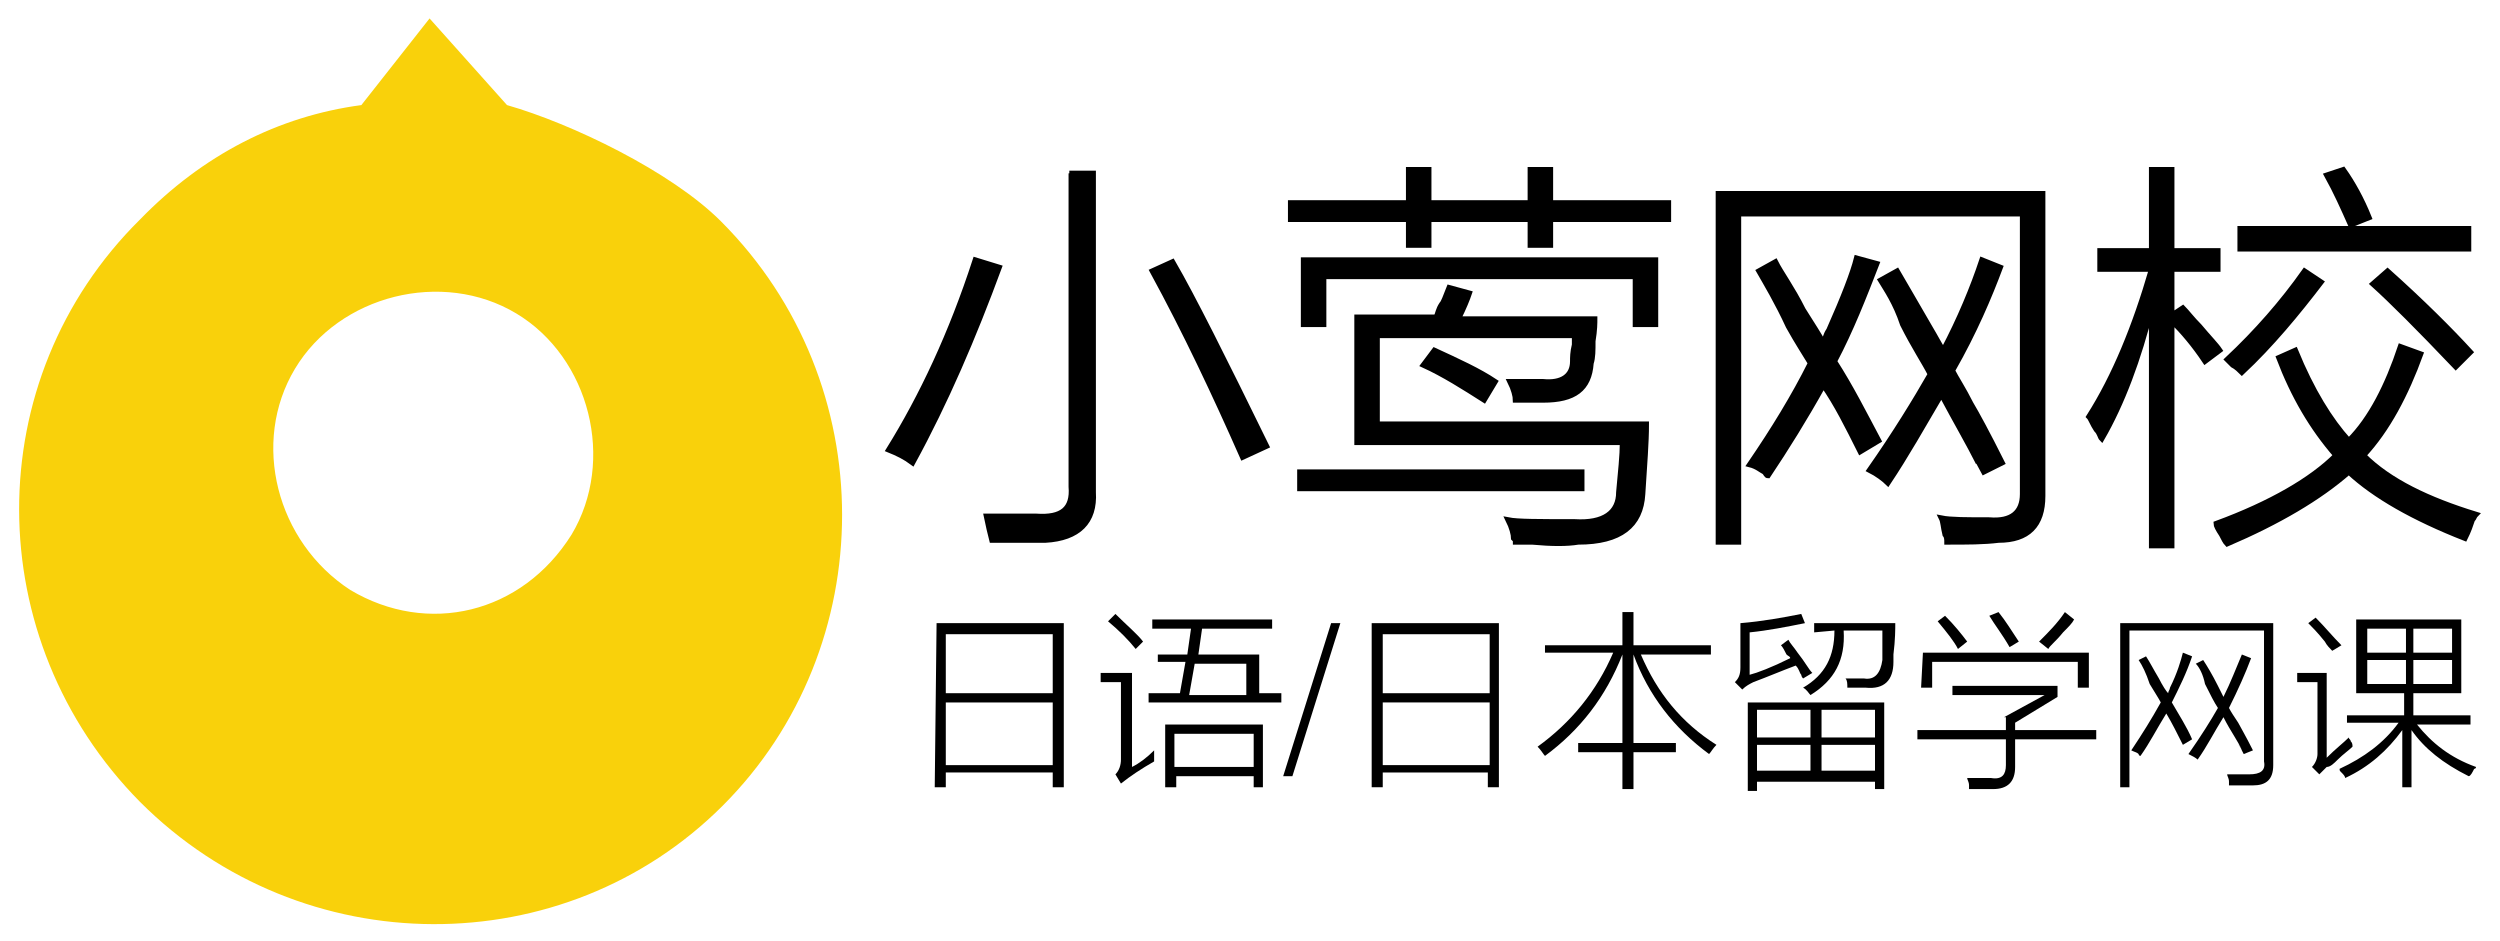
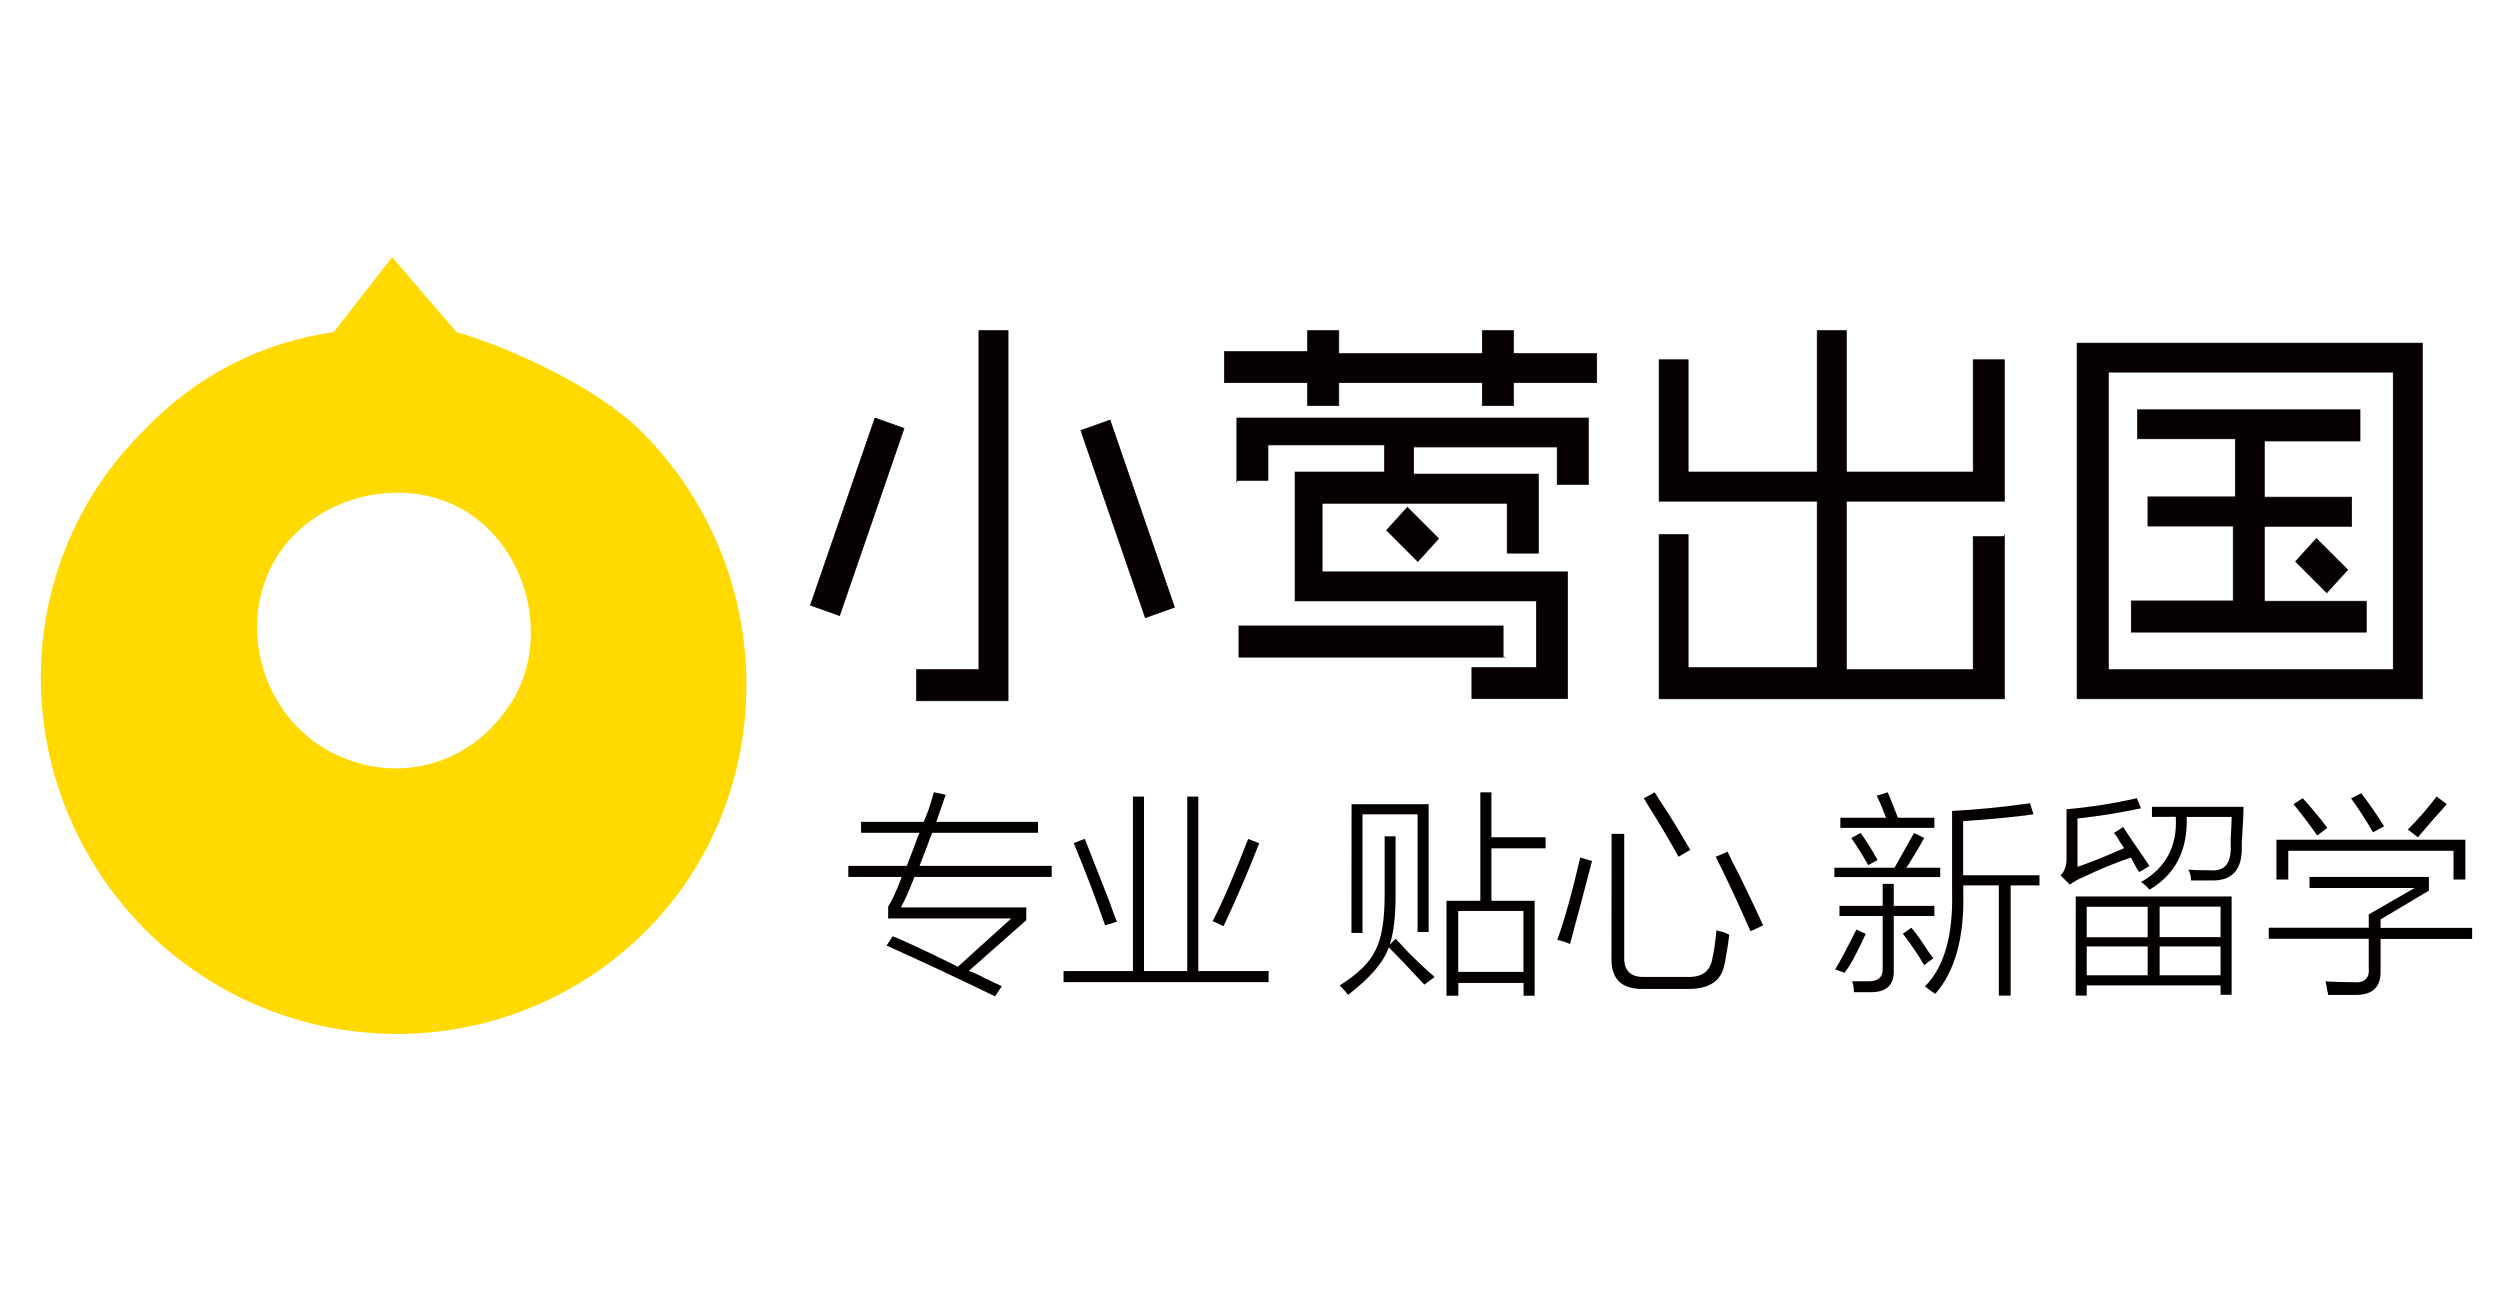
- <svg xmlns="http://www.w3.org/2000/svg" version="1.1" id="图层_1" x="0px" y="0px" viewBox="0 0 135.6 51" style="enable-background:new 0 0 135.6 51;" xml:space="preserve">
+ <svg xmlns="http://www.w3.org/2000/svg" version="1.1" id="图层_1" x="0px" y="0px" viewBox="0 0 1920 1000" style="enable-background:new 0 0 1920 1000;" xml:space="preserve">
  <style type="text/css">
- 	.st0{fill:#F9D10B;}
- 	.st1{stroke:#000000;stroke-width:0.283;stroke-miterlimit:10;}
+ 	.st0{
+ 	fill:#ffd900;
+ 	}
+ 	.st1{fill:#040000;}
+ 	.st2{fill:#070001;}
+ 	.st3{fill:none;stroke:#070001;stroke-width:0.5;}
</style>
-   <g>
-     <path class="st0" d="M27.5,5.7L23.3,1l-3.7,4.7c-4.5,0.6-8.6,2.7-12,6.2c-8.8,8.7-8.7,22.8,0,31.6c8.8,8.8,23,8.8,31.6,0.2   s8.7-22.9-0.1-31.7C36.4,9.3,31,6.7,27.5,5.7z M19,32c-4-2.6-5.4-8-3-12s8-5.4,12-3s5.4,8,3,12C28.3,33.3,23.2,34.5,19,32z" />
-   </g>
-   <g>
-     <g>
-       <g>
-         <path d="M50.8,33.8h6.9v8.9h-0.6v-0.8h-5.8v0.8h-0.6L50.8,33.8L50.8,33.8z M51.3,34.4v3.2h5.8v-3.2H51.3z M51.3,38.1v3.4h5.8     v-3.4H51.3z" />
-       </g>
-       <g>
-         <path d="M61.4,41.6c0.4-0.2,0.8-0.5,1.2-0.9c0,0.1,0,0.2,0,0.3c0,0.2,0,0.3,0,0.3c-0.7,0.4-1.3,0.8-1.8,1.2L60.5,42     c0.2-0.2,0.3-0.5,0.3-0.8V37h-1.1v-0.5h1.7V41.6z M61.6,35.2c-0.4-0.5-0.9-1-1.5-1.5l0.4-0.4c0.6,0.6,1.2,1.1,1.5,1.5L61.6,35.2z      M62.5,34.1v-0.5H69v0.5h-3.8L65,35.5h3.3v2.1h1.2v0.5h-7.2v-0.5H64l0.3-1.7h-1.5v-0.4h1.6l0.2-1.4     C64.6,34.1,62.5,34.1,62.5,34.1z M63.2,39.3h5.3v3.4H68v-0.6h-4.2v0.6h-0.6V39.3z M63.7,39.8v1.8H68v-1.8H63.7z M67.7,36h-2.9     l-0.3,1.7h3.1V36H67.7z" />
-       </g>
-       <g>
-         <path d="M72.2,33.8h0.5l-2.6,8.3h-0.5L72.2,33.8z" />
-       </g>
-       <g>
-         <path d="M74.4,33.8h6.9v8.9h-0.6v-0.8H75v0.8h-0.6V33.8z M75,34.4v3.2h5.8v-3.2H75z M75,38.1v3.4h5.8v-3.4H75z" />
-       </g>
-       <g>
-         <path d="M83.8,41c-0.1-0.1-0.2-0.3-0.4-0.5c1.8-1.3,3.2-3,4.1-5.1h-3.7V35H88v-1.8h0.6V35h4.2v0.5H89c0.9,2.1,2.2,3.7,4.1,4.9     c-0.2,0.2-0.3,0.4-0.4,0.5c-1.9-1.4-3.3-3.2-4.1-5.4l0,0v4.8h2.3v0.5h-2.3v2H88v-2h-2.4v-0.5H88v-4.8l0,0     C87.1,37.8,85.7,39.6,83.8,41z" />
-       </g>
-       <g>
-         <path d="M96.6,35l0.4-0.3c0.1,0.2,0.3,0.4,0.5,0.7c0.4,0.5,0.6,0.9,0.8,1.1l-0.5,0.3c0,0-0.1-0.1-0.1-0.2     c-0.1-0.1-0.1-0.3-0.3-0.5c-0.8,0.3-1.5,0.6-2.3,0.9c-0.2,0.1-0.4,0.2-0.6,0.4L94.1,37c0.2-0.2,0.3-0.4,0.3-0.8v-2.4     c1.2-0.1,2.3-0.3,3.3-0.5l0.2,0.5c-1,0.2-2,0.4-3,0.5v2.3c0.4-0.1,1.2-0.4,2.2-0.9c0-0.1-0.1-0.1-0.2-0.2     C96.8,35.3,96.7,35.1,96.6,35z M94.8,38.1h7.4v4.7h-0.5v-0.4h-6.4v0.5h-0.5V38.1z M95.3,38.5V40h2.9v-1.5H95.3z M95.3,40.4v1.4     h2.9v-1.4H95.3z M98.4,34.3v-0.5h4.4c0,0.3,0,0.9-0.1,1.7c0,0.2,0,0.3,0,0.4c0,1-0.5,1.5-1.5,1.4c-0.4,0-0.8,0-1,0     c0-0.2,0-0.4-0.1-0.5c0.2,0,0.5,0,1,0c0.6,0.1,0.9-0.3,1-1c0-0.1,0-0.3,0-0.6c0-0.5,0-0.8,0-1H100c0.1,1.6-0.5,2.7-1.8,3.5     c-0.1-0.1-0.2-0.3-0.4-0.4c1.2-0.7,1.7-1.7,1.7-3.1L98.4,34.3L98.4,34.3z M101.7,38.5h-2.9V40h2.9V38.5z M98.8,40.4v1.4h2.9v-1.4     H98.8z" />
-       </g>
-       <g>
-         <path d="M108.7,38.9l2.2-1.2h-5v-0.5h5.7v0.6l-2.3,1.4v0.4h4.4v0.5h-4.4v1.5c0,0.8-0.4,1.2-1.2,1.2c-0.4,0-0.8,0-1.3,0     c0-0.1,0-0.1,0-0.2c0-0.2-0.1-0.3-0.1-0.4c0.4,0,0.8,0,1.3,0c0.6,0.1,0.8-0.2,0.8-0.7v-1.4H104v-0.5h4.8v-0.7H108.7z M104.3,35.4     h9v1.9h-0.6v-1.4h-7.9v1.4h-0.6L104.3,35.4L104.3,35.4z M105.1,33.7l0.4-0.3c0.5,0.5,0.9,1,1.2,1.4l-0.5,0.4     C106,34.8,105.6,34.3,105.1,33.7z M107.9,33.4l0.5-0.2c0.4,0.5,0.7,1,1.1,1.6l-0.5,0.3C108.6,34.4,108.2,33.9,107.9,33.4z      M111.1,35.2l-0.5-0.4c0.5-0.5,1-1,1.4-1.6l0.5,0.4c-0.1,0.2-0.3,0.4-0.6,0.7C111.5,34.8,111.2,35,111.1,35.2z" />
-       </g>
-       <g>
-         <path d="M115.5,42.7H115v-8.9h8.3v7.7c0,0.8-0.4,1.1-1.1,1.1c-0.4,0-0.8,0-1.3,0c0-0.1,0-0.1,0-0.2c0-0.2-0.1-0.3-0.1-0.4     c0.2,0,0.6,0,1.2,0s0.9-0.2,0.8-0.7v-7.1h-7.3V42.7z M116,35.8l0.4-0.2c0.2,0.3,0.4,0.7,0.7,1.2c0.2,0.4,0.4,0.7,0.5,0.8     c0-0.1,0.1-0.2,0.1-0.3c0.4-0.8,0.6-1.5,0.7-1.9l0.5,0.2c-0.3,0.9-0.7,1.7-1.1,2.5c0.4,0.7,0.8,1.3,1.1,2l-0.5,0.3     c-0.3-0.6-0.6-1.2-0.9-1.7c-0.5,0.8-0.9,1.6-1.4,2.3c0,0-0.1,0-0.1-0.1c-0.1-0.1-0.2-0.1-0.4-0.2c0.6-0.9,1.1-1.7,1.6-2.6     c-0.1-0.2-0.3-0.5-0.6-1C116.4,36.5,116.2,36.1,116,35.8z M119.1,36l0.4-0.2c0.2,0.3,0.5,0.8,0.8,1.4c0.1,0.2,0.2,0.4,0.3,0.6     c0.4-0.8,0.7-1.6,1-2.3l0.5,0.2c-0.3,0.8-0.7,1.7-1.2,2.7c0.1,0.2,0.3,0.5,0.5,0.8c0.1,0.2,0.4,0.7,0.8,1.5l-0.5,0.2     c-0.3-0.6-0.4-0.7-0.1-0.2c-0.2-0.5-0.6-1-1-1.8c-0.5,0.8-0.9,1.6-1.4,2.3c-0.1-0.1-0.3-0.2-0.5-0.3c0.7-1,1.2-1.8,1.6-2.5     c-0.2-0.3-0.4-0.7-0.7-1.3C119.5,36.6,119.3,36.2,119.1,36z" />
-       </g>
-       <g>
-         <path d="M126.2,36.5v4.6c0.5-0.5,0.9-0.8,1.2-1.1c0,0.1,0.1,0.1,0.1,0.2c0.1,0.1,0.1,0.2,0.1,0.3c-0.2,0.2-0.5,0.4-0.8,0.7     c-0.2,0.2-0.4,0.4-0.6,0.4c0,0-0.1,0.1-0.2,0.2c-0.1,0.1-0.2,0.2-0.2,0.2l-0.4-0.4c0.2-0.2,0.3-0.5,0.3-0.7V37h-1.1v-0.5H126.2z      M126.5,35.3c-0.1-0.1-0.3-0.3-0.4-0.5c-0.4-0.5-0.7-0.8-0.9-1l0.4-0.3c0.5,0.5,0.9,1,1.4,1.5L126.5,35.3z M127.3,38.8h3.1v-1.2     h-2.6v-4h5.7v4h-2.6v1.2h3.1v0.5h-2.9c0.8,1,1.8,1.8,3.2,2.3c0,0,0,0.1-0.1,0.1c-0.1,0.2-0.2,0.4-0.3,0.4     c-1.4-0.7-2.4-1.5-3.1-2.5v3.1h-0.5v-3.1c-0.8,1.1-1.8,2-3.1,2.6c0-0.1-0.1-0.2-0.2-0.3s-0.1-0.1-0.1-0.2     c1.3-0.6,2.4-1.4,3.2-2.5h-2.8V38.8z M128.4,34.1v1.3h2.1v-1.3H128.4z M128.4,35.8v1.3h2.1v-1.3H128.4z M133,34.1h-2.1v1.3h2.1     V34.1z M130.9,35.8v1.3h2.1v-1.3H130.9z" />
-       </g>
-     </g>
-     <g>
-       <path class="st1" d="M52.9,14.1l1.3,0.4c-1.4,3.8-2.9,7.3-4.7,10.6c-0.4-0.3-0.8-0.5-1.3-0.7C50,21.5,51.6,18.1,52.9,14.1z     M58,9.4h1.3v17.3c0.1,1.6-0.8,2.5-2.6,2.6c-0.9,0-1.9,0-2.9,0c-0.1-0.4-0.2-0.8-0.3-1.3c0.9,0,1.8,0,2.7,0c1.4,0.1,2-0.4,1.9-1.6    v-17H58z M62.5,14.7l1.1-0.5c1.1,1.9,2.8,5.3,5.1,10l-1.3,0.6C65.9,21.4,64.3,18,62.5,14.7z" />
-       <path class="st1" d="M70,11h6.4V9.2h1.1V11H83V9.2h1.1V11h6.4v0.9h-6.4v1.4H83v-1.4h-5.5v1.4h-1.1v-1.4H70V11z M70.5,25.6h15.3    v0.9H70.5V25.6z M70.7,14.1h19.1v3.5h-1.1V15H71.8v2.6h-1.1C70.7,17.6,70.7,14.1,70.7,14.1z M73.6,23.8v-6.6h4.3    c0.1-0.2,0.1-0.4,0.3-0.7c0.1-0.1,0.2-0.4,0.4-0.9l1.1,0.3c-0.1,0.3-0.3,0.8-0.6,1.4h7.4c0,0.2,0,0.6-0.1,1.2c0,0.5,0,0.9-0.1,1.2    c-0.1,1.4-0.9,2-2.6,2c-0.7,0-1.2,0-1.5,0c0-0.2-0.1-0.6-0.3-1c0.6,0,1.2,0,1.8,0c1,0.1,1.6-0.3,1.6-1.1c0-0.2,0-0.5,0.1-0.9    c0-0.2,0-0.4,0-0.5H74.7V23h14.6c0,1-0.1,2.2-0.2,3.8c-0.1,1.7-1.2,2.6-3.5,2.6c-0.6,0.1-1.4,0.1-2.5,0c-0.4,0-0.7,0-0.9,0    c0-0.1,0-0.1-0.1-0.2c0-0.2-0.1-0.6-0.3-1c0.5,0.1,1.7,0.1,3.6,0.1c1.6,0.1,2.4-0.5,2.4-1.6c0.1-1.1,0.2-2,0.2-2.7H73.6V23.8z     M80.5,21.7c-1.1-0.7-2.2-1.4-3.3-1.9l0.6-0.8c1.3,0.6,2.4,1.1,3.3,1.7L80.5,21.7z" />
-       <path class="st1" d="M94.3,29.4h-1.1V10.5h17.6v16.4c0,1.6-0.8,2.4-2.4,2.4c-0.8,0.1-1.7,0.1-2.8,0.1c0-0.1,0-0.3-0.1-0.4    c-0.1-0.4-0.1-0.7-0.2-0.9c0.5,0.1,1.4,0.1,2.6,0.1c1.2,0.1,1.8-0.4,1.8-1.4V11.6H94.3V29.4z M95.4,14.7l0.9-0.5    c0.3,0.6,0.9,1.4,1.5,2.6c0.5,0.8,0.9,1.4,1.1,1.8c0.1-0.2,0.1-0.4,0.3-0.7c0.8-1.8,1.3-3.1,1.5-3.9l1.1,0.3    c-0.7,1.8-1.4,3.6-2.3,5.3c0.9,1.4,1.6,2.8,2.4,4.3l-1,0.6c-0.7-1.4-1.3-2.6-2-3.6c-1,1.8-2,3.4-3,4.9c-0.1,0-0.1-0.1-0.2-0.2    c-0.2-0.1-0.4-0.3-0.8-0.4c1.3-1.9,2.4-3.7,3.3-5.5c-0.3-0.5-0.7-1.1-1.2-2C96.4,16.4,95.8,15.4,95.4,14.7z M102,15.2l0.9-0.5    c0.4,0.7,1,1.7,1.8,3.1c0.3,0.5,0.5,0.9,0.7,1.2c0.9-1.7,1.6-3.4,2.1-4.9l1,0.4c-0.6,1.6-1.4,3.5-2.6,5.6c0.2,0.4,0.6,1,1,1.8    c0.3,0.5,0.9,1.6,1.7,3.2l-1,0.5c-0.7-1.3-0.8-1.5-0.3-0.5c-0.5-1-1.2-2.2-2-3.7c-1,1.7-1.9,3.3-2.9,4.8c-0.2-0.2-0.6-0.5-1-0.7    c1.4-2,2.5-3.8,3.3-5.2c-0.3-0.6-0.9-1.5-1.5-2.7C102.8,16.4,102.3,15.7,102,15.2z" />
-       <path class="st1" d="M114,23.8c-0.1-0.1-0.1-0.3-0.3-0.5c-0.2-0.3-0.3-0.6-0.4-0.7c1.4-2.2,2.5-4.9,3.4-8h-2.8v-1h2.8V9.2h1.1v4.4    h2.5v1h-2.5v2.5l0.6-0.4c0.2,0.2,0.5,0.6,0.9,1c0.5,0.6,0.9,1,1.1,1.3l-0.8,0.6c-0.6-0.9-1.2-1.6-1.8-2.2v12.2h-1.1V16.7    C116,19.5,115.1,21.9,114,23.8z M133.7,29.2c-2.8-1.1-4.9-2.3-6.3-3.6c-1.6,1.4-3.8,2.7-6.6,3.9c-0.1-0.1-0.2-0.3-0.3-0.5    c-0.2-0.3-0.3-0.5-0.3-0.6c3-1.1,5.2-2.4,6.5-3.7c-1.3-1.5-2.3-3.2-3.1-5.3l0.9-0.4c0.9,2.2,1.9,3.8,2.9,4.9    c1.2-1.2,2.1-3,2.8-5.1l1.1,0.4c-0.8,2.2-1.8,4.1-3.1,5.5c1.4,1.4,3.5,2.4,6.1,3.2c-0.1,0.1-0.1,0.2-0.2,0.3    C134,28.5,133.9,28.8,133.7,29.2z M125,14.7l0.9,0.6c-1.3,1.7-2.7,3.4-4.3,4.9c-0.1-0.1-0.3-0.3-0.5-0.4c-0.2-0.2-0.3-0.3-0.3-0.3    C122.4,18,123.8,16.4,125,14.7z M121.5,12.4h12.4v1.1h-12.4C121.5,13.5,121.5,12.4,121.5,12.4z M126.2,9.5l0.9-0.3    c0.5,0.7,1,1.6,1.4,2.6l-1,0.4C127.1,11.3,126.7,10.4,126.2,9.5z M128.7,15.4l0.8-0.7c1.9,1.7,3.4,3.2,4.5,4.4l-0.8,0.8    C131.2,17.8,129.7,16.3,128.7,15.4z" />
-     </g>
-   </g>
+   <path class="st0" d="M350.6,255l-49.5-57.5L256.4,255C202,263,152.5,286.9,111,330C4,435.5,5.6,606.4,111,713.4  c107,107,277.9,107,383.4,3.2c105.4-103.8,105.4-278-1.6-385C459.2,298.1,393.7,267.7,350.6,255 M248.4,574.4  c-49.5-30.4-65.5-97.4-36.7-145.4c28.8-47.9,97.4-65.5,145.4-36.7c47.9,28.8,65.5,97.5,36.7,145.4  C361.8,590.4,299.5,604.8,248.4,574.4" />
+   <path class="st1" d="M682.1,705.4v-9.1c3.5-5.6,6.9-13.2,10.4-22.8h-41v-8.5h44.9c1.3-3.5,3.5-9.1,6.5-16.9c1.3-3.9,2.4-6.7,3.3-8.5  h-44.9v-8.4h48.1c2.6-5.6,5.2-13.2,7.8-22.8l9.1,2c-2.2,6.5-4.6,13.5-7.2,20.8h78.1v8.4H716c-0.9,1.8-2,4.6-3.3,8.5  c-3,7.8-5.2,13.4-6.5,16.9h101.5v8.5H702.3c-3.5,9.1-6.9,16.9-10.4,23.4h96.3v9.8l-44.2,39c3,0.9,7.4,2.8,13,5.9  c5.6,2.6,9.8,4.6,12.4,5.8l-5.2,7.8c-29.5-14.3-57.2-27.3-83.3-39l4.6-7.1c1.3,0.4,3.5,1.3,6.5,2.6c18.2,8.2,32.7,15.2,43.6,20.8  l41-37.1H682.1z" />
+   <path class="st1" d="M911.8,611.8h8.5v134h54v8.5H816.8v-8.5h53.3v-134h8.5v134h33.2L911.8,611.8L911.8,611.8z M848.7,710.6  c-7.4-21.2-15.4-42.3-24.1-63.1l8.5-3.3c3.9,10,10.2,26,18.9,48.1c2.6,7.4,4.5,12.6,5.8,15.6L848.7,710.6z M939.7,711.3l-8.4-3.9  c6.9-13,16-34,27.3-63.1l8.5,3.3C958.8,668.8,949.7,690.1,939.7,711.3" />
+   <path class="st1" d="M1093.9,756.2c-10-10.8-19.1-20.4-27.3-28.6c-3.9,11.3-14.3,23.4-31.2,36.4c-1.8-2.2-3.9-4.6-6.5-7.2  c13.9-8.7,23-17.6,27.3-26.7c4.8-9.1,7.2-23.2,7.2-42.3v-45.5h8.4v46.2c0,15.6-1.5,28-4.5,37.1l4.5-4.6c2.2,2.2,5.4,5.6,9.8,10.4  c8.2,8.2,15,14.5,20.2,18.9L1093.9,756.2z M1038,617.6h59.2v98.2h-8.5v-90.4h-42.3v91.1h-8.5L1038,617.6L1038,617.6z M1136.9,608.5  h8.5V643h41.6v8.5h-41.6v40.3h33.2v72.9h-8.5v-9.8h-50.1v9.8h-9.1v-72.9h26L1136.9,608.5L1136.9,608.5z M1119.9,746.4h50.1v-46.8  h-50.1V746.4z" />
+   <path class="st1" d="M1213.6,658.6l9.1,2.6c-5.6,21.7-11.3,42.9-16.9,63.8c-3-1.3-6.3-2.4-9.8-3.2  C1201.7,706.1,1207.5,685.1,1213.6,658.6 M1237.7,640.4h9.7v94.3c-0.4,10.9,5,16,16.2,15.6h31.9c11.3,0.4,17.8-4.1,19.5-13.7  c1.3-5.6,2.4-13,3.2-22.1c1.3,0.4,3,0.9,5.2,1.3c2.2,0.9,3.7,1.5,4.6,2c-0.4,4.8-1.3,10.6-2.6,17.6c-0.4,3-0.9,5.2-1.3,6.5  c-2.6,11.7-11.7,17.6-27.3,17.6h-35.8c-15.6,0-23.4-7.6-23.4-22.8L1237.7,640.4L1237.7,640.4z M1289.1,658  c-6.1-11.3-15-26.2-26.7-44.9l8.4-4.6c1.3,2.2,3.3,5.2,5.8,9.1c6.1,9.1,13.2,20.8,21.5,35.1L1289.1,658z M1344.4,715.2  c-8.7-19.9-17.6-39-26.7-57.2l9.1-3.9c1.7,3.9,4.8,10,9.1,18.2c8.2,16.9,14.3,29.7,18.2,38.4L1344.4,715.2z" />
+   <path class="st1" d="M1408.8,666.4h46.2c5.2-9.1,10.2-18,15-26.7l7.8,3.9c-4.3,7.8-8.9,15.4-13.7,22.8h26v7.2h-81.3L1408.8,666.4  L1408.8,666.4z M1425.7,713.9l7.2,3.3c-6.5,14.3-11.9,24.3-16.3,29.9l-7.2-2.6C1412.9,738.9,1418.3,728.7,1425.7,713.9   M1445.9,678.8h8.5v16.9h31.2v7.8h-31.2v41.6c0.4,10.8-5,16.5-16.3,16.9h-14.3c0-2.6-0.4-5.4-1.3-8.4h13c6.9,0,10.4-3.1,10.4-9.1  v-41h-33.2v-7.8h33.2L1445.9,678.8L1445.9,678.8L1445.9,678.8z M1441.3,611.1l8.5-2.6c2.6,6.1,5.2,12.6,7.8,19.5h28v7.8h-72.2V628  h35.1C1445.9,621.1,1443.5,615.5,1441.3,611.1 M1421.8,643.6l7.2-3.9c4.3,6.1,8.7,13,13,20.8l-7.2,3.9  C1430.4,656.7,1426.1,649.7,1421.8,643.6 M1477.7,741.2c-3.9-6.9-9.3-15-16.3-24.1l6.5-4.6c3.5,3.9,7.8,10,13,18.2  c1.7,2.2,3,3.9,3.9,5.2L1477.7,741.2z M1478.4,757.5c14.7-14.7,21.7-39,20.8-72.9v-61.8c17.8-0.9,37.7-2.8,59.9-5.9l2.6,8.5  c-15.6,2.2-33.6,3.9-54,5.2v41.6h58.6v7.8h-22.1v84.6h-9.1v-84.6h-27.3v5.2c0.9,34.7-6.3,60.7-21.5,78.1  C1483.6,761.6,1481,759.7,1478.4,757.5" />
+   <path class="st1" d="M1623.5,639.7l7.1-4.5c1.7,2.6,4.3,6.5,7.8,11.7c6.1,8.7,10.2,14.8,12.4,18.2l-7.8,4.6  c-0.4-0.4-1.1-1.3-1.9-2.6c-0.9-1.7-2.4-4.6-4.6-8.5c-12.6,4.3-24.7,9.3-36.4,15c-3.5,1.3-6.9,3.2-10.4,5.8l-7.2-7.1  c3-3,4.6-7.2,4.6-12.4v-38.4c19.1-1.7,37.1-4.6,54-8.5l3.2,7.8c-16.5,3.5-32.8,6.1-48.8,7.8v37.1c6.9-2.2,18.9-6.9,35.8-14.3  c-0.4-0.9-1.3-2.2-2.6-3.9C1626.5,643.6,1624.8,641,1623.5,639.7 M1594.2,688.5h119.7V764h-8.5v-7.2h-102.8v7.8h-8.5L1594.2,688.5  L1594.2,688.5z M1602.6,719.8h46.8v-23.4h-46.8V719.8z M1602.6,749h46.8v-22.1h-46.8V749z M1652.7,627.4v-7.8h70.3  c0,5.2-0.4,14.3-1.3,27.3v5.9c-0.4,16-8.2,23.8-23.4,23.4h-15.6c0-3-0.7-5.8-2-8.4c3,0.4,8.7,0.6,16.9,0.6  c10,0.9,15.1-4.3,15.6-15.6v-9.1c0.4-7.4,0.7-12.8,0.7-16.3h-34.5c0.8,25.6-8.7,44.2-28.6,55.9c-1.7-2.2-3.9-4.1-6.5-5.9  c19.1-10.8,28-27.5,26.7-50.1L1652.7,627.4L1652.7,627.4z M1705.4,696.3h-46.8v23.4h46.8V696.3z M1658.6,749h46.8v-22.1h-46.8V749z" />
+   <path class="st1" d="M1819.3,702.2l35.1-20.2h-80.7v-8.5h91.7V684l-37.1,22.1v6.5h70.3v8.5h-70.3v24.1c0.4,12.6-5.9,18.9-18.9,18.9  H1788c0-0.9-0.2-2-0.7-3.3c-0.4-3-0.9-5.4-1.3-7.1c6.5,0.4,13.4,0.6,20.8,0.6c9.1,0.9,13.2-2.8,12.4-11.1V721h-76.8v-8.5h76.8V702.2  z M1748.3,644.9h145.1v30.6h-9.1v-22.1h-126.9v22.1h-9.1V644.9z M1761.4,617.6l7.1-4.6c7.8,8.7,14.1,16.3,18.9,22.8l-7.8,5.9  C1775.2,635.2,1769.2,627.2,1761.4,617.6 M1805.6,613.1l7.8-3.9c6.1,7.8,11.9,16.3,17.6,25.4l-8.5,4.6  C1816.9,629.6,1811.2,620.9,1805.6,613.1 M1857,643l-7.8-5.9c8.2-8.2,15.6-16.7,22.1-25.4l7.8,5.9c-2.2,2.6-5.6,6.5-10.4,11.7  C1863.5,635.4,1859.6,640,1857,643" />
+   <path class="st2" d="M694.3,329l-49.5,143.8l-22.4-8L672,321L694.3,329z M774.2,253.9v284.3h-70.3v-24h47.9V253.9H774.2z   M852.5,322.6L902,466.4l-22.4,8l-49.5-143.8L852.5,322.6z" />
+   <path class="st3" d="M694.3,329l-49.5,143.8l-22.4-8L672,321L694.3,329z M774.2,253.9v284.3h-70.3v-24h47.9V253.9H774.2z   M852.5,322.6L902,466.4l-22.4,8l-49.5-143.8L852.5,322.6z" />
+   <path class="st2" d="M1226.3,293.9h-63.9v17.6h-24v-17.6h-110.2v17.6h-24v-17.6h-63.9v-24h63.9v-16h24v17.6h110.2v-17.6h24v17.6  h63.9L1226.3,293.9L1226.3,293.9z M949.9,370.5V321h270v51.1h-24v-28.8h-110.2v20.8h95.8v60.7h-24v-38.3h-142.1v52.7h188.5v97.4  h-73.5v-24h49.5v-51.1H994.6v-99h68.7v-20.8h-89.5v27.2h-24L949.9,370.5L949.9,370.5L949.9,370.5z M1156,504.7H951.5v-24h202.9v24  H1156z M1088.9,431.2l-24-24l16-17.6l24,24L1088.9,431.2z" />
+   <path class="st3" d="M1226.3,293.9h-63.9v17.6h-24v-17.6h-110.2v17.6h-24v-17.6h-63.9v-24h63.9v-16h24v17.6h110.2v-17.6h24v17.6  h63.9L1226.3,293.9L1226.3,293.9z M949.9,370.5V321h270v51.1h-24v-28.8h-110.2v20.8h95.8v60.7h-24v-38.3h-142.1v52.7h188.5v97.4  h-73.5v-24h49.5v-51.1H994.6v-99h68.7v-20.8h-89.5v27.2h-24L949.9,370.5L949.9,370.5L949.9,370.5z M1156,504.7H951.5v-24h202.9v24  H1156z M1088.9,431.2l-24-24l16-17.6l24,24L1088.9,431.2z" />
+   <polygon class="st2" points="1539.4,410.5 1539.4,536.7 1274.2,536.7 1274.2,410.5 1296.5,410.5 1296.5,512.7 1395.6,512.7   1395.6,384.9 1274.2,384.9 1274.2,276.3 1296.5,276.3 1296.5,362.5 1395.6,362.5 1395.6,253.9 1418,253.9 1418,362.5 1515.4,362.5   1515.4,276.3 1539.4,276.3 1539.4,384.9 1418,384.9 1418,514.3 1515.4,514.3 1515.4,412.1 1539.4,412.1 " />
+   <polygon class="st3" points="1539.4,410.5 1539.4,536.7 1274.2,536.7 1274.2,410.5 1296.5,410.5 1296.5,512.7 1395.6,512.7   1395.6,384.9 1274.2,384.9 1274.2,276.3 1296.5,276.3 1296.5,362.5 1395.6,362.5 1395.6,253.9 1418,253.9 1418,362.5 1515.4,362.5   1515.4,276.3 1539.4,276.3 1539.4,384.9 1418,384.9 1418,514.3 1515.4,514.3 1515.4,412.1 1539.4,412.1 " />
+   <path class="st2" d="M1860.4,536.7h-265.2V263.5h265.2V536.7z M1619.2,514.3h218.8V285.8h-218.8V514.3z M1817.3,485.5h-180.5v-24  h78.3v-57.5h-65.5v-22.4h67.1V337h-75.1v-22.3h170.9v24H1739v43.1h67.1v22.4H1739v57.5h78.3L1817.3,485.5L1817.3,485.5z M1787,455.2  l-24-24l16-17.6l24,24L1787,455.2z" />
+   <path class="st3" d="M1860.4,536.7h-265.2V263.5h265.2V536.7z M1619.2,514.3h218.8V285.8h-218.8V514.3z M1817.3,485.5h-180.5v-24  h78.3v-57.5h-65.5v-22.4h67.1V337h-75.1v-22.3h170.9v24H1739v43.1h67.1v22.4H1739v57.5h78.3L1817.3,485.5L1817.3,485.5z M1787,455.2  l-24-24l16-17.6l24,24L1787,455.2z" />
</svg>
